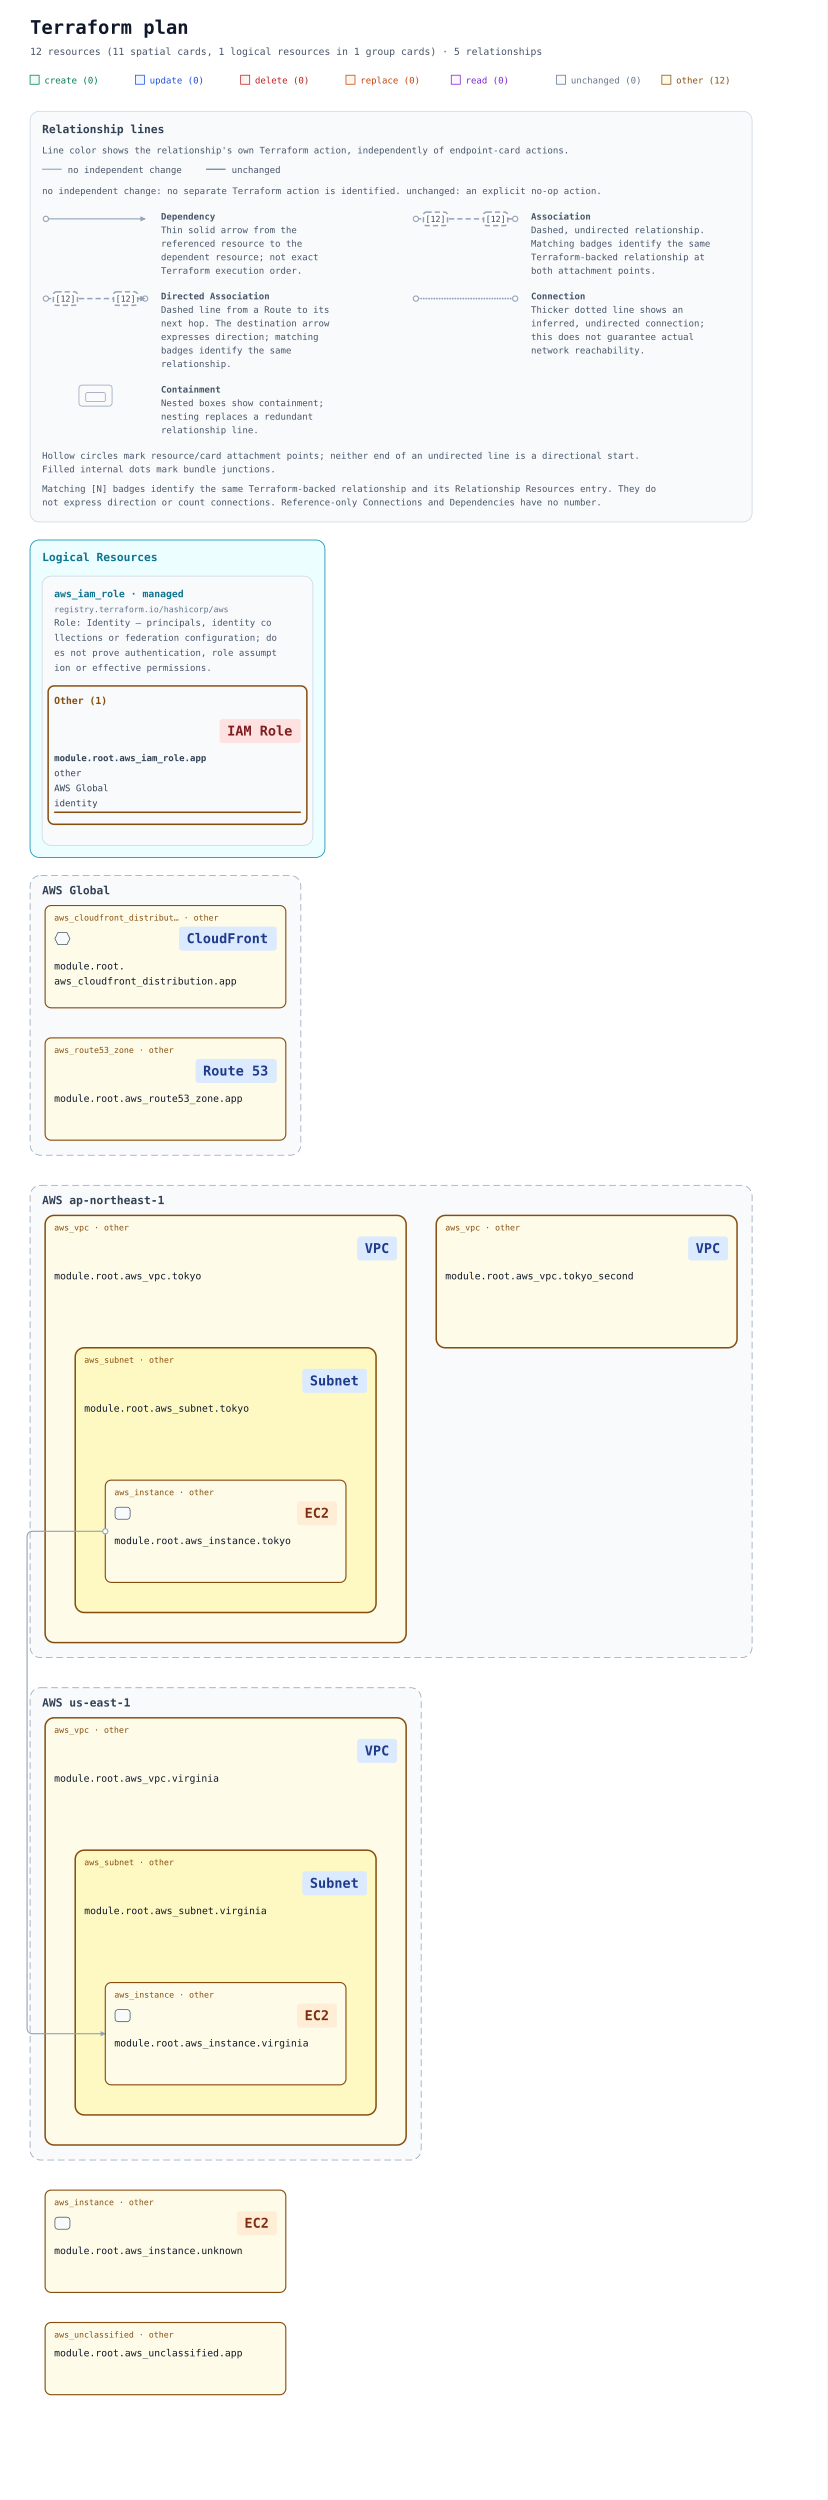
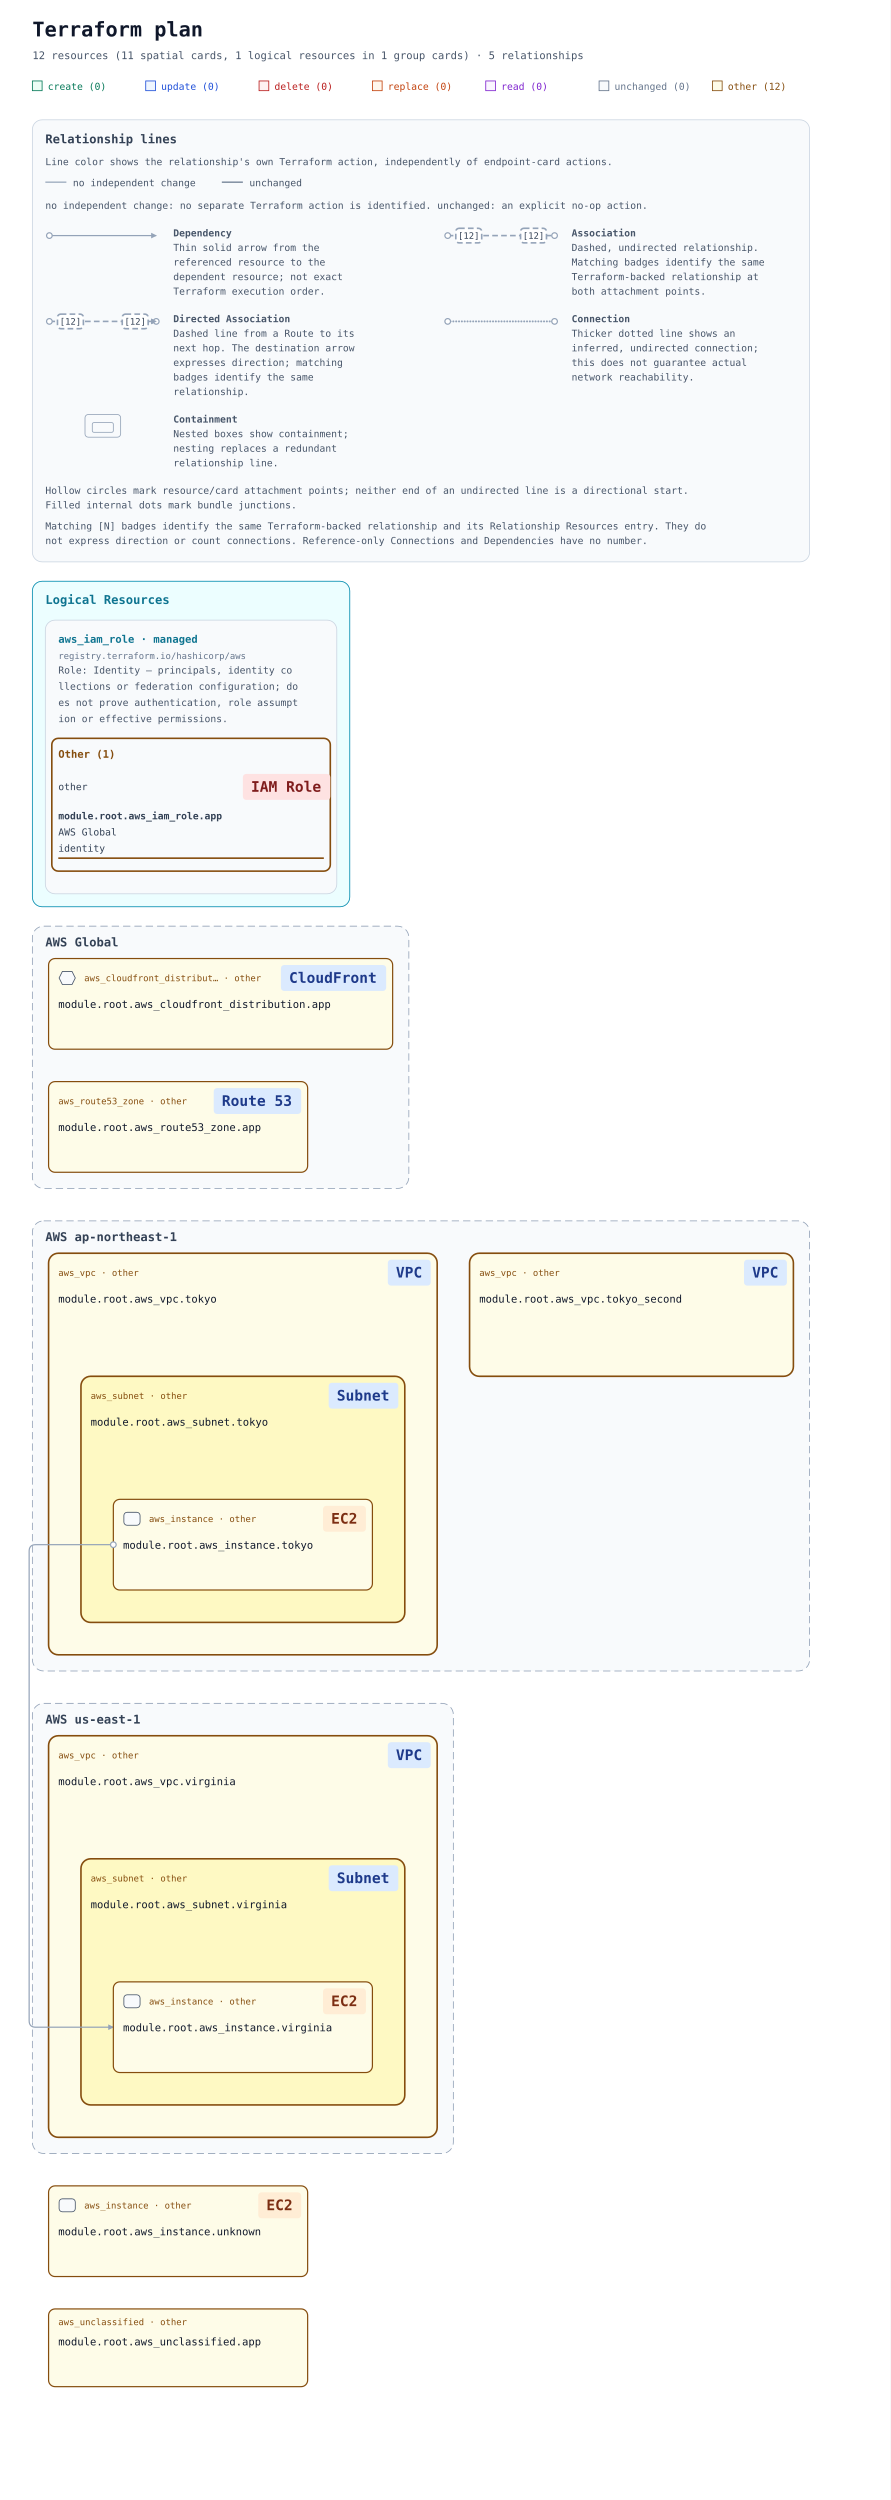
- <svg xmlns="http://www.w3.org/2000/svg" width="1100" height="3324" viewBox="0 0 1100 3324" role="img" aria-labelledby="title description">
+ <svg xmlns="http://www.w3.org/2000/svg" width="1100" height="3088" viewBox="0 0 1100 3088" role="img" aria-labelledby="title description">
  <defs>
    <marker id="arrow" viewBox="0 0 10 10" refX="9" refY="5" markerWidth="7" markerHeight="7" markerUnits="userSpaceOnUse" orient="auto-start-reverse">
      <path d="M 0 0 L 10 5 L 0 10 z" fill="#94a3b8" />
    </marker>
-     <mask id="container-occlusion-0" maskUnits="userSpaceOnUse" maskContentUnits="userSpaceOnUse" x="0" y="0" width="1100" height="2320" style="mask-type:luminance">
-       <rect width="1100" height="2320" fill="white" />
-       <rect data-occluder="resource-6177735f7670632e746f6b796f5f7365636f6e64-current" x="578" y="610" width="404" height="180" rx="14" fill="black" />
+     <mask id="container-occlusion-0" maskUnits="userSpaceOnUse" maskContentUnits="userSpaceOnUse" x="0" y="0" width="1100" height="2104" style="mask-type:luminance">
+       <rect width="1100" height="2104" fill="white" />
+       <rect data-occluder="resource-6177735f7670632e746f6b796f5f7365636f6e64-current" x="578" y="562" width="404" height="156" rx="14" fill="black" />
    </mask>
  </defs>
  <rect width="100%" height="100%" fill="#ffffff" />
  <g font-family="ui-monospace, SFMono-Regular, Consolas, monospace">
    <text x="40" y="45" font-size="25" font-weight="700" fill="#0f172a">Terraform plan</text>
    <text x="40" y="73" font-size="13" fill="#475569">12 resources (11 spatial cards, 1 logical resources in 1 group cards) · 5 relationships</text>
    <rect x="40" y="100" width="12" height="12" fill="#ecfdf5" stroke="#047857" />
    <text x="59" y="111" font-size="12" fill="#047857">create (0)</text>
    <rect x="180" y="100" width="12" height="12" fill="#eff6ff" stroke="#1d4ed8" />
    <text x="199" y="111" font-size="12" fill="#1d4ed8">update (0)</text>
    <rect x="320" y="100" width="12" height="12" fill="#fef2f2" stroke="#b91c1c" />
    <text x="339" y="111" font-size="12" fill="#b91c1c">delete (0)</text>
    <rect x="460" y="100" width="12" height="12" fill="#fff7ed" stroke="#c2410c" />
    <text x="479" y="111" font-size="12" fill="#c2410c">replace (0)</text>
    <rect x="600" y="100" width="12" height="12" fill="#faf5ff" stroke="#7e22ce" />
    <text x="619" y="111" font-size="12" fill="#7e22ce">read (0)</text>
    <rect x="740" y="100" width="12" height="12" fill="#f8fafc" stroke="#64748b" />
    <text x="759" y="111" font-size="12" fill="#64748b">unchanged (0)</text>
    <rect x="880" y="100" width="12" height="12" fill="#fefce8" stroke="#854d0e" />
    <text x="899" y="111" font-size="12" fill="#854d0e">other (12)</text>
    <g id="relationship-legend" font-size="12" fill="#475569" transform="translate(40 148)">
      <rect width="960" height="546" rx="12" fill="#f8fafc" stroke="#cbd5e1" />
      <text x="16" y="29" font-size="15" font-weight="700" fill="#334155">Relationship lines</text>
      <text x="16" y="56">Line color shows the relationship's own Terraform action, independently of endpoint-card actions.</text>
      <path data-legend-action="none" d="M 16 77 H 42" fill="none" stroke="#94a3b8" stroke-width="1.5" />
      <text x="50" y="82">no independent change</text>
      <path data-legend-action="unchanged" d="M 234 77 H 260" fill="none" stroke="#64748b" stroke-width="1.5" />
      <text x="268" y="82">unchanged</text>
      <text x="16" y="110">no independent change: no separate Terraform action is identified. unchanged: an explicit no-op action.</text>
      <g data-legend-entry="dependency" transform="translate(0 132)">
        <g data-legend-sample="dependency">
          <path data-legend-kind="dependency" data-directionality="directed" d="M 21 11 H 153" fill="none" stroke="#94a3b8" stroke-width="1.5" marker-end="url(#arrow)" />
          <circle data-legend-endpoint="source" cx="21" cy="11" r="3.5" fill="#ffffff" stroke="#94a3b8" stroke-width="1.5" />
        </g>
        <text x="174" y="12" font-weight="700">Dependency</text>
        <text x="174" y="30">Thin solid arrow from the</text>
        <text x="174" y="48">referenced resource to the</text>
        <text x="174" y="66">dependent resource; not exact</text>
        <text x="174" y="84">Terraform execution order.</text>
      </g>
      <g data-legend-entry="association" transform="translate(492 132)">
        <g data-legend-sample="association">
          <path data-legend-kind="association" data-directionality="undirected" d="M 21 11 H 153" fill="none" stroke="#94a3b8" stroke-width="2" stroke-dasharray="7 4" />
          <circle data-legend-endpoint="source" cx="21" cy="11" r="3.5" fill="#ffffff" stroke="#94a3b8" stroke-width="1.5" />
          <circle data-legend-endpoint="target" cx="153" cy="11" r="3.5" fill="#ffffff" stroke="#94a3b8" stroke-width="1.5" />
          <g data-legend-badge="source">
            <rect x="31" y="2" width="32" height="18" rx="4" fill="#ffffff" stroke="#94a3b8" stroke-width="2" stroke-dasharray="7 4" />
            <text x="47" y="15" text-anchor="middle" font-size="11" fill="#334155">[12]</text>
          </g>
          <g data-legend-badge="target">
            <rect x="111" y="2" width="32" height="18" rx="4" fill="#ffffff" stroke="#94a3b8" stroke-width="2" stroke-dasharray="7 4" />
            <text x="127" y="15" text-anchor="middle" font-size="11" fill="#334155">[12]</text>
          </g>
        </g>
        <text x="174" y="12" font-weight="700">Association</text>
        <text x="174" y="30">Dashed, undirected relationship.</text>
        <text x="174" y="48">Matching badges identify the same</text>
        <text x="174" y="66">Terraform-backed relationship at</text>
        <text x="174" y="84">both attachment points.</text>
      </g>
      <g data-legend-entry="directed-association" transform="translate(0 238)">
        <g data-legend-sample="directed-association">
          <path data-legend-kind="directed-association" data-directionality="directed" d="M 21 11 H 153" fill="none" stroke="#94a3b8" stroke-width="2" stroke-dasharray="7 4" marker-end="url(#arrow)" />
          <circle data-legend-endpoint="source" cx="21" cy="11" r="3.5" fill="#ffffff" stroke="#94a3b8" stroke-width="1.5" />
          <circle data-legend-endpoint="target" cx="153" cy="11" r="3.5" fill="#ffffff" stroke="#94a3b8" stroke-width="1.5" />
          <path data-legend-arrow="true" d="M 146.7 7.5 L 153.7 11 L 146.7 14.5 Z" fill="#94a3b8" />
          <g data-legend-badge="source">
            <rect x="31" y="2" width="32" height="18" rx="4" fill="#ffffff" stroke="#94a3b8" stroke-width="2" stroke-dasharray="7 4" />
            <text x="47" y="15" text-anchor="middle" font-size="11" fill="#334155">[12]</text>
          </g>
          <g data-legend-badge="target">
            <rect x="111" y="2" width="32" height="18" rx="4" fill="#ffffff" stroke="#94a3b8" stroke-width="2" stroke-dasharray="7 4" />
            <text x="127" y="15" text-anchor="middle" font-size="11" fill="#334155">[12]</text>
          </g>
        </g>
        <text x="174" y="12" font-weight="700">Directed Association</text>
        <text x="174" y="30">Dashed line from a Route to its</text>
        <text x="174" y="48">next hop. The destination arrow</text>
        <text x="174" y="66">expresses direction; matching</text>
        <text x="174" y="84">badges identify the same</text>
        <text x="174" y="102">relationship.</text>
      </g>
      <g data-legend-entry="connection" transform="translate(492 238)">
        <g data-legend-sample="connection">
          <path data-legend-kind="connection" data-directionality="undirected" d="M 21 11 H 153" fill="none" stroke="#94a3b8" stroke-width="2.5" stroke-dasharray="0 3.5" stroke-linecap="round" />
          <circle data-legend-endpoint="source" cx="21" cy="11" r="3.5" fill="#ffffff" stroke="#94a3b8" stroke-width="1.5" />
          <circle data-legend-endpoint="target" cx="153" cy="11" r="3.5" fill="#ffffff" stroke="#94a3b8" stroke-width="1.5" />
        </g>
        <text x="174" y="12" font-weight="700">Connection</text>
        <text x="174" y="30">Thicker dotted line shows an</text>
        <text x="174" y="48">inferred, undirected connection;</text>
        <text x="174" y="66">this does not guarantee actual</text>
        <text x="174" y="84">network reachability.</text>
      </g>
      <g data-legend-entry="containment" transform="translate(0 362)">
        <g data-legend-sample="containment">
          <g data-legend-kind="containment" fill="none" stroke="#94a3b8">
            <rect x="65" y="2" width="44" height="28" rx="4" />
            <rect x="74" y="12" width="26" height="12" rx="2" />
          </g>
        </g>
        <text x="174" y="12" font-weight="700">Containment</text>
        <text x="174" y="30">Nested boxes show containment;</text>
        <text x="174" y="48">nesting replaces a redundant</text>
        <text x="174" y="66">relationship line.</text>
      </g>
      <text x="16" y="462">Hollow circles mark resource/card attachment points; neither end of an undirected line is a directional start.</text>
      <text x="16" y="480">Filled internal dots mark bundle junctions.</text>
      <text x="16" y="506">Matching [N] badges identify the same Terraform-backed relationship and its Relationship Resources entry. They do</text>
      <text x="16" y="524">not express direction or count connections. Reference-only Connections and Dependencies have no number.</text>
    </g>
    <g transform="translate(0 558)">
      <g data-annotation-area="true">
        <g data-annotation-card="true" transform="translate(40 160)">
-           <rect width="392" height="422" rx="12" fill="#f8fafc" stroke="#cbd5e1" />
+           <rect width="392" height="402" rx="12" fill="#f8fafc" stroke="#cbd5e1" />
          <g data-annotation-section="Logical Resources">
-             <rect width="392" height="422" rx="12" fill="#ecfeff" stroke="#0891b2" />
+             <rect width="392" height="402" rx="12" fill="#ecfeff" stroke="#0891b2" />
            <text x="16" y="28" font-size="15" font-weight="700" fill="#0e7490">Logical Resources</text>
            <g data-annotation-card="true" transform="translate(16 48)">
-               <rect width="360" height="358" rx="12" fill="#f8fafc" stroke="#cbd5e1" />
+               <rect width="360" height="338" rx="12" fill="#f8fafc" stroke="#cbd5e1" />
              <g data-logical-group="true" data-provider-source="registry.terraform.io/hashicorp/aws" data-resource-type="aws_iam_role" data-mode="managed">
                <text x="16" y="28" font-size="13" font-weight="700" fill="#0e7490">aws_iam_role · managed</text>
                <text x="16" y="48" font-size="11" fill="#64748b">registry.terraform.io/hashicorp/aws</text>
                <text data-role-explanation="true" x="16" y="66" font-size="12" fill="#475569" xml:space="preserve">Role: Identity — principals, identity co</text>
                <text data-role-explanation="true" x="16" y="86" font-size="12" fill="#475569" xml:space="preserve">llections or federation configuration; do</text>
                <text data-role-explanation="true" x="16" y="106" font-size="12" fill="#475569" xml:space="preserve">es not prove authentication, role assumpt</text>
                <text data-role-explanation="true" x="16" y="126" font-size="12" fill="#475569" xml:space="preserve">ion or effective permissions.</text>
                <g data-action-section="other">
-                   <rect x="8" y="146" width="344" height="184" rx="8" fill="none" stroke="#854d0e" stroke-width="2" />
+                   <rect x="8" y="146" width="344" height="164" rx="8" fill="none" stroke="#854d0e" stroke-width="2" />
                  <text x="16" y="170" font-size="13" font-weight="700" fill="#854d0e">Other (1)</text>
                  <g id="resource-6177735f69616d5f726f6c652e617070-current" data-architecture-id="terraform:6177735f69616d5f726f6c652e617070-current" data-entity-kind="terraform" data-placement="logical" data-terraform-address="aws_iam_role.app" data-qualified-address="module.root.aws_iam_role.app" data-mode="managed" transform="translate(0 178)" data-role="identity">
-                     <rect data-service-badge="true" data-service-category="iam" data-service-full-name="AWS Identity and Access Management" data-display-name="IAM Role" x="236" y="12" width="108" height="32" rx="4" fill="#fee2e2" />
-                     <text data-service-name="true" x="246" y="34" font-size="18" font-weight="700" fill="#7f1d1d" xml:space="preserve">IAM Role</text>
+                     <text x="16" y="32" font-size="12" fill="#334155" xml:space="preserve">other</text>
+                     <rect data-service-badge="true" data-service-category="iam" data-service-full-name="AWS Identity and Access Management" data-display-name="IAM Role" x="244" y="12" width="108" height="32" rx="4" fill="#fee2e2" />
+                     <text data-service-name="true" x="254" y="34" font-size="18" font-weight="700" fill="#7f1d1d" xml:space="preserve">IAM Role</text>
                    <text x="16" y="68" font-size="12" fill="#334155" xml:space="preserve" font-weight="700">module.root.aws_iam_role.app</text>
-                     <text x="16" y="88" font-size="12" fill="#334155" xml:space="preserve">other</text>
-                     <text x="16" y="108" font-size="12" fill="#334155" xml:space="preserve">AWS Global</text>
-                     <text x="16" y="128" font-size="12" fill="#334155" xml:space="preserve">identity</text>
-                     <line data-resource-underline="true" x1="16" y1="136" x2="344" y2="136" stroke="#854d0e" stroke-width="2" />
+                     <text x="16" y="88" font-size="12" fill="#334155" xml:space="preserve">AWS Global</text>
+                     <text x="16" y="108" font-size="12" fill="#334155" xml:space="preserve">identity</text>
+                     <line data-resource-underline="true" x1="16" y1="116" x2="344" y2="116" stroke="#854d0e" stroke-width="2" />
                  </g>
                </g>
              </g>
            </g>
          </g>
        </g>
      </g>
-       <g data-architecture="true" transform="translate(0 446)">
+       <g data-architecture="true" transform="translate(0 426)">
        <g data-deployment-scope="true" data-scope-provider="AWS" data-global="true">
-           <rect x="40" y="160" width="360" height="372" rx="14" fill="#f8fafc" stroke="#94a3b8" stroke-dasharray="9 5" />
+           <rect x="40" y="160" width="465" height="324" rx="14" fill="#f8fafc" stroke="#94a3b8" stroke-dasharray="9 5" />
          <text x="56" y="185" font-size="15" font-weight="700" fill="#334155">AWS Global</text>
        </g>
        <g data-deployment-scope="true" data-scope-provider="AWS" data-region="ap-northeast-1">
-           <rect x="40" y="572" width="960" height="628" rx="14" fill="#f8fafc" stroke="#94a3b8" stroke-dasharray="9 5" />
-           <text x="56" y="597" font-size="15" font-weight="700" fill="#334155">AWS ap-northeast-1</text>
+           <rect x="40" y="524" width="960" height="556" rx="14" fill="#f8fafc" stroke="#94a3b8" stroke-dasharray="9 5" />
+           <text x="56" y="549" font-size="15" font-weight="700" fill="#334155">AWS ap-northeast-1</text>
        </g>
        <g data-deployment-scope="true" data-scope-provider="AWS" data-region="us-east-1">
-           <rect x="40" y="1240" width="520" height="628" rx="14" fill="#f8fafc" stroke="#94a3b8" stroke-dasharray="9 5" />
-           <text x="56" y="1265" font-size="15" font-weight="700" fill="#334155">AWS us-east-1</text>
+           <rect x="40" y="1120" width="520" height="556" rx="14" fill="#f8fafc" stroke="#94a3b8" stroke-dasharray="9 5" />
+           <text x="56" y="1145" font-size="15" font-weight="700" fill="#334155">AWS us-east-1</text>
        </g>
        <g data-container="resource-6177735f7670632e746f6b796f-current">
-           <rect x="60" y="612" width="480" height="568" rx="12" fill="#fefce8" stroke="#854d0e" stroke-width="2" data-mode="managed" />
+           <rect x="60" y="564" width="480" height="496" rx="12" fill="#fefce8" stroke="#854d0e" stroke-width="2" data-mode="managed" />
        </g>
        <g data-container="resource-6177735f7375626e65742e746f6b796f-current">
-           <rect x="100" y="788" width="400" height="352" rx="12" fill="#fef9c3" stroke="#854d0e" stroke-width="2" data-mode="managed" />
+           <rect x="100" y="716" width="400" height="304" rx="12" fill="#fef9c3" stroke="#854d0e" stroke-width="2" data-mode="managed" />
        </g>
        <g data-container="resource-6177735f7670632e76697267696e6961-current">
-           <rect x="60" y="1280" width="480" height="568" rx="12" fill="#fefce8" stroke="#854d0e" stroke-width="2" data-mode="managed" />
+           <rect x="60" y="1160" width="480" height="496" rx="12" fill="#fefce8" stroke="#854d0e" stroke-width="2" data-mode="managed" />
        </g>
        <g data-container="resource-6177735f7375626e65742e76697267696e6961-current">
-           <rect x="100" y="1456" width="400" height="352" rx="12" fill="#fef9c3" stroke="#854d0e" stroke-width="2" data-mode="managed" />
+           <rect x="100" y="1312" width="400" height="304" rx="12" fill="#fef9c3" stroke="#854d0e" stroke-width="2" data-mode="managed" />
        </g>
        <g data-container="resource-6177735f7670632e746f6b796f5f7365636f6e64-current">
-           <rect x="580" y="612" width="400" height="176" rx="12" fill="#fefce8" stroke="#854d0e" stroke-width="2" data-mode="managed" />
-         </g>
-         <path d="M 140 1032 L 44 1032 Q 36 1032 36 1040 L 36 1692 Q 36 1700 44 1700 L 140 1700 " data-edge-kind="dependency" data-directionality="directed" data-source="resource-6177735f696e7374616e63652e746f6b796f-current" data-target="resource-6177735f696e7374616e63652e76697267696e6961-current" fill="none" stroke="#94a3b8" stroke-width="1.5" stroke-linejoin="round" marker-end="url(#arrow)" mask="url(#container-occlusion-0)" />
+           <rect x="580" y="564" width="400" height="152" rx="12" fill="#fefce8" stroke="#854d0e" stroke-width="2" data-mode="managed" />
+         </g>
+         <path d="M 140 924 L 44 924 Q 36 924 36 932 L 36 1512 Q 36 1520 44 1520 L 140 1520 " data-edge-kind="dependency" data-directionality="directed" data-source="resource-6177735f696e7374616e63652e746f6b796f-current" data-target="resource-6177735f696e7374616e63652e76697267696e6961-current" fill="none" stroke="#94a3b8" stroke-width="1.5" stroke-linejoin="round" marker-end="url(#arrow)" mask="url(#container-occlusion-0)" />
        <g data-edge-kind="containment" data-source="resource-6177735f7375626e65742e746f6b796f-current" data-target="resource-6177735f696e7374616e63652e746f6b796f-current" />
        <g data-edge-kind="containment" data-source="resource-6177735f7375626e65742e76697267696e6961-current" data-target="resource-6177735f696e7374616e63652e76697267696e6961-current" />
        <g data-edge-kind="containment" data-source="resource-6177735f7670632e746f6b796f-current" data-target="resource-6177735f7375626e65742e746f6b796f-current" />
        <g data-edge-kind="containment" data-source="resource-6177735f7670632e76697267696e6961-current" data-target="resource-6177735f7375626e65742e76697267696e6961-current" />
        <g id="resource-6177735f636c6f756466726f6e745f646973747269627574696f6e2e617070-current" data-architecture-id="terraform:6177735f636c6f756466726f6e745f646973747269627574696f6e2e617070-current" data-qualified-address="module.root.aws_cloudfront_distribution.app" data-terraform-address="aws_cloudfront_distribution.app">
-           <rect x="60" y="200" width="320" height="136" rx="8" fill="#fefce8" stroke="#854d0e" stroke-width="1.5" data-mode="managed" />
-           <text x="72" y="220" font-size="11" fill="#854d0e">aws_cloudfront_distribut… · other</text>
-           <rect data-service-badge="true" data-service-category="network" data-service-full-name="Amazon CloudFront" data-display-name="CloudFront" x="238" y="228" width="130" height="32" rx="4" fill="#dbeafe" />
-           <text data-service-name="true" x="248" y="250" font-size="18" font-weight="700" fill="#1e3a8a" xml:space="preserve">CloudFront</text>
-           <g data-role-shape="network" transform="translate(72 235)" role="img" aria-label="Visual role: network" pointer-events="none" fill="#f8fafc" stroke="#475569" stroke-width="1">
+           <rect x="60" y="200" width="425" height="112" rx="8" fill="#fefce8" stroke="#854d0e" stroke-width="1.5" data-mode="managed" />
+           <text x="104" y="228" font-size="11" fill="#854d0e">aws_cloudfront_distribut… · other</text>
+           <rect data-service-badge="true" data-service-category="network" data-service-full-name="Amazon CloudFront" data-display-name="CloudFront" x="347" y="208" width="130" height="32" rx="4" fill="#dbeafe" />
+           <text data-service-name="true" x="357" y="230" font-size="18" font-weight="700" fill="#1e3a8a" xml:space="preserve">CloudFront</text>
+           <g data-role-shape="network" transform="translate(72 215)" role="img" aria-label="Visual role: network" pointer-events="none" fill="#f8fafc" stroke="#475569" stroke-width="1">
            <path d="M5 1 H17 L21 9 L17 17 H5 L1 9 Z" />
          </g>
-           <text x="72" y="285" font-size="13" fill="#0f172a" xml:space="preserve">module.root.</text>
-           <text x="72" y="305" font-size="13" fill="#0f172a" xml:space="preserve">aws_cloudfront_distribution.app</text>
-           <text x="72" y="324" font-size="10" fill="#64748b" />
+           <text x="72" y="261" font-size="13" fill="#0f172a" xml:space="preserve">module.root.aws_cloudfront_distribution.app</text>
+           <text x="72" y="300" font-size="10" fill="#64748b" />
        </g>
        <g id="resource-6177735f696e7374616e63652e746f6b796f-current" data-architecture-id="terraform:6177735f696e7374616e63652e746f6b796f-current" data-qualified-address="module.root.aws_instance.tokyo" data-terraform-address="aws_instance.tokyo">
-           <rect x="140" y="964" width="320" height="136" rx="8" fill="#fefce8" stroke="#854d0e" stroke-width="1.5" data-mode="managed" />
-           <text x="152" y="984" font-size="11" fill="#854d0e">aws_instance · other</text>
-           <rect data-service-badge="true" data-service-category="compute" data-service-full-name="Amazon EC2" data-display-name="EC2" x="395" y="992" width="53" height="32" rx="4" fill="#ffedd5" />
-           <text data-service-name="true" x="405" y="1014" font-size="18" font-weight="700" fill="#7c2d12" xml:space="preserve">EC2</text>
-           <g data-role-shape="execution" transform="translate(152 999)" role="img" aria-label="Visual role: execution" pointer-events="none" fill="#f8fafc" stroke="#475569" stroke-width="1">
+           <rect x="140" y="868" width="320" height="112" rx="8" fill="#fefce8" stroke="#854d0e" stroke-width="1.5" data-mode="managed" />
+           <text x="184" y="896" font-size="11" fill="#854d0e">aws_instance · other</text>
+           <rect data-service-badge="true" data-service-category="compute" data-service-full-name="Amazon EC2" data-display-name="EC2" x="399" y="876" width="53" height="32" rx="4" fill="#ffedd5" />
+           <text data-service-name="true" x="409" y="898" font-size="18" font-weight="700" fill="#7c2d12" xml:space="preserve">EC2</text>
+           <g data-role-shape="execution" transform="translate(152 883)" role="img" aria-label="Visual role: execution" pointer-events="none" fill="#f8fafc" stroke="#475569" stroke-width="1">
            <rect x="1" y="1" width="20" height="16" rx="4" />
          </g>
-           <text x="152" y="1049" font-size="13" fill="#0f172a" xml:space="preserve">module.root.aws_instance.tokyo</text>
-           <text x="152" y="1088" font-size="10" fill="#64748b" />
+           <text x="152" y="929" font-size="13" fill="#0f172a" xml:space="preserve">module.root.aws_instance.tokyo</text>
+           <text x="152" y="968" font-size="10" fill="#64748b" />
        </g>
        <g id="resource-6177735f696e7374616e63652e756e6b6e6f776e-current" data-architecture-id="terraform:6177735f696e7374616e63652e756e6b6e6f776e-current" data-qualified-address="module.root.aws_instance.unknown" data-terraform-address="aws_instance.unknown">
-           <rect x="60" y="1908" width="320" height="136" rx="8" fill="#fefce8" stroke="#854d0e" stroke-width="1.5" data-mode="managed" />
-           <text x="72" y="1928" font-size="11" fill="#854d0e">aws_instance · other</text>
-           <rect data-service-badge="true" data-service-category="compute" data-service-full-name="Amazon EC2" data-display-name="EC2" x="315" y="1936" width="53" height="32" rx="4" fill="#ffedd5" />
-           <text data-service-name="true" x="325" y="1958" font-size="18" font-weight="700" fill="#7c2d12" xml:space="preserve">EC2</text>
-           <g data-role-shape="execution" transform="translate(72 1943)" role="img" aria-label="Visual role: execution" pointer-events="none" fill="#f8fafc" stroke="#475569" stroke-width="1">
+           <rect x="60" y="1716" width="320" height="112" rx="8" fill="#fefce8" stroke="#854d0e" stroke-width="1.5" data-mode="managed" />
+           <text x="104" y="1744" font-size="11" fill="#854d0e">aws_instance · other</text>
+           <rect data-service-badge="true" data-service-category="compute" data-service-full-name="Amazon EC2" data-display-name="EC2" x="319" y="1724" width="53" height="32" rx="4" fill="#ffedd5" />
+           <text data-service-name="true" x="329" y="1746" font-size="18" font-weight="700" fill="#7c2d12" xml:space="preserve">EC2</text>
+           <g data-role-shape="execution" transform="translate(72 1731)" role="img" aria-label="Visual role: execution" pointer-events="none" fill="#f8fafc" stroke="#475569" stroke-width="1">
            <rect x="1" y="1" width="20" height="16" rx="4" />
          </g>
-           <text x="72" y="1993" font-size="13" fill="#0f172a" xml:space="preserve">module.root.aws_instance.unknown</text>
-           <text x="72" y="2032" font-size="10" fill="#64748b" />
+           <text x="72" y="1777" font-size="13" fill="#0f172a" xml:space="preserve">module.root.aws_instance.unknown</text>
+           <text x="72" y="1816" font-size="10" fill="#64748b" />
        </g>
        <g id="resource-6177735f696e7374616e63652e76697267696e6961-current" data-architecture-id="terraform:6177735f696e7374616e63652e76697267696e6961-current" data-qualified-address="module.root.aws_instance.virginia" data-terraform-address="aws_instance.virginia">
-           <rect x="140" y="1632" width="320" height="136" rx="8" fill="#fefce8" stroke="#854d0e" stroke-width="1.5" data-mode="managed" />
-           <text x="152" y="1652" font-size="11" fill="#854d0e">aws_instance · other</text>
-           <rect data-service-badge="true" data-service-category="compute" data-service-full-name="Amazon EC2" data-display-name="EC2" x="395" y="1660" width="53" height="32" rx="4" fill="#ffedd5" />
-           <text data-service-name="true" x="405" y="1682" font-size="18" font-weight="700" fill="#7c2d12" xml:space="preserve">EC2</text>
-           <g data-role-shape="execution" transform="translate(152 1667)" role="img" aria-label="Visual role: execution" pointer-events="none" fill="#f8fafc" stroke="#475569" stroke-width="1">
+           <rect x="140" y="1464" width="320" height="112" rx="8" fill="#fefce8" stroke="#854d0e" stroke-width="1.5" data-mode="managed" />
+           <text x="184" y="1492" font-size="11" fill="#854d0e">aws_instance · other</text>
+           <rect data-service-badge="true" data-service-category="compute" data-service-full-name="Amazon EC2" data-display-name="EC2" x="399" y="1472" width="53" height="32" rx="4" fill="#ffedd5" />
+           <text data-service-name="true" x="409" y="1494" font-size="18" font-weight="700" fill="#7c2d12" xml:space="preserve">EC2</text>
+           <g data-role-shape="execution" transform="translate(152 1479)" role="img" aria-label="Visual role: execution" pointer-events="none" fill="#f8fafc" stroke="#475569" stroke-width="1">
            <rect x="1" y="1" width="20" height="16" rx="4" />
          </g>
-           <text x="152" y="1717" font-size="13" fill="#0f172a" xml:space="preserve">module.root.aws_instance.virginia</text>
-           <text x="152" y="1756" font-size="10" fill="#64748b" />
+           <text x="152" y="1525" font-size="13" fill="#0f172a" xml:space="preserve">module.root.aws_instance.virginia</text>
+           <text x="152" y="1564" font-size="10" fill="#64748b" />
        </g>
        <g id="resource-6177735f726f75746535335f7a6f6e652e617070-current" data-architecture-id="terraform:6177735f726f75746535335f7a6f6e652e617070-current" data-qualified-address="module.root.aws_route53_zone.app" data-terraform-address="aws_route53_zone.app">
-           <rect x="60" y="376" width="320" height="136" rx="8" fill="#fefce8" stroke="#854d0e" stroke-width="1.5" data-mode="managed" />
-           <text x="72" y="396" font-size="11" fill="#854d0e">aws_route53_zone · other</text>
-           <rect data-service-badge="true" data-service-category="network" data-service-full-name="Amazon Route 53" data-display-name="Route 53" x="260" y="404" width="108" height="32" rx="4" fill="#dbeafe" />
-           <text data-service-name="true" x="270" y="426" font-size="18" font-weight="700" fill="#1e3a8a" xml:space="preserve">Route 53</text>
-           <text x="72" y="461" font-size="13" fill="#0f172a" xml:space="preserve">module.root.aws_route53_zone.app</text>
-           <text x="72" y="500" font-size="10" fill="#64748b" />
+           <rect x="60" y="352" width="320" height="112" rx="8" fill="#fefce8" stroke="#854d0e" stroke-width="1.5" data-mode="managed" />
+           <text x="72" y="380" font-size="11" fill="#854d0e">aws_route53_zone · other</text>
+           <rect data-service-badge="true" data-service-category="network" data-service-full-name="Amazon Route 53" data-display-name="Route 53" x="264" y="360" width="108" height="32" rx="4" fill="#dbeafe" />
+           <text data-service-name="true" x="274" y="382" font-size="18" font-weight="700" fill="#1e3a8a" xml:space="preserve">Route 53</text>
+           <text x="72" y="413" font-size="13" fill="#0f172a" xml:space="preserve">module.root.aws_route53_zone.app</text>
+           <text x="72" y="452" font-size="10" fill="#64748b" />
        </g>
        <g id="resource-6177735f7375626e65742e746f6b796f-current" data-architecture-id="terraform:6177735f7375626e65742e746f6b796f-current" data-qualified-address="module.root.aws_subnet.tokyo" data-terraform-address="aws_subnet.tokyo">
-           <text x="112" y="808" font-size="11" fill="#854d0e">aws_subnet · other</text>
-           <rect data-service-badge="true" data-service-category="network" data-service-full-name="Amazon VPC" data-display-name="Subnet" x="402" y="816" width="86" height="32" rx="4" fill="#dbeafe" />
-           <text data-service-name="true" x="412" y="838" font-size="18" font-weight="700" fill="#1e3a8a" xml:space="preserve">Subnet</text>
-           <text x="112" y="873" font-size="13" fill="#0f172a" xml:space="preserve">module.root.aws_subnet.tokyo</text>
-           <text x="112" y="912" font-size="10" fill="#64748b" />
+           <text x="112" y="744" font-size="11" fill="#854d0e">aws_subnet · other</text>
+           <rect data-service-badge="true" data-service-category="network" data-service-full-name="Amazon VPC" data-display-name="Subnet" x="406" y="724" width="86" height="32" rx="4" fill="#dbeafe" />
+           <text data-service-name="true" x="416" y="746" font-size="18" font-weight="700" fill="#1e3a8a" xml:space="preserve">Subnet</text>
+           <text x="112" y="777" font-size="13" fill="#0f172a" xml:space="preserve">module.root.aws_subnet.tokyo</text>
+           <text x="112" y="816" font-size="10" fill="#64748b" />
        </g>
        <g id="resource-6177735f7375626e65742e76697267696e6961-current" data-architecture-id="terraform:6177735f7375626e65742e76697267696e6961-current" data-qualified-address="module.root.aws_subnet.virginia" data-terraform-address="aws_subnet.virginia">
-           <text x="112" y="1476" font-size="11" fill="#854d0e">aws_subnet · other</text>
-           <rect data-service-badge="true" data-service-category="network" data-service-full-name="Amazon VPC" data-display-name="Subnet" x="402" y="1484" width="86" height="32" rx="4" fill="#dbeafe" />
-           <text data-service-name="true" x="412" y="1506" font-size="18" font-weight="700" fill="#1e3a8a" xml:space="preserve">Subnet</text>
-           <text x="112" y="1541" font-size="13" fill="#0f172a" xml:space="preserve">module.root.aws_subnet.virginia</text>
-           <text x="112" y="1580" font-size="10" fill="#64748b" />
+           <text x="112" y="1340" font-size="11" fill="#854d0e">aws_subnet · other</text>
+           <rect data-service-badge="true" data-service-category="network" data-service-full-name="Amazon VPC" data-display-name="Subnet" x="406" y="1320" width="86" height="32" rx="4" fill="#dbeafe" />
+           <text data-service-name="true" x="416" y="1342" font-size="18" font-weight="700" fill="#1e3a8a" xml:space="preserve">Subnet</text>
+           <text x="112" y="1373" font-size="13" fill="#0f172a" xml:space="preserve">module.root.aws_subnet.virginia</text>
+           <text x="112" y="1412" font-size="10" fill="#64748b" />
        </g>
        <g id="resource-6177735f756e636c61737369666965642e617070-current" data-architecture-id="terraform:6177735f756e636c61737369666965642e617070-current" data-qualified-address="module.root.aws_unclassified.app" data-terraform-address="aws_unclassified.app">
-           <rect x="60" y="2084" width="320" height="96" rx="8" fill="#fefce8" stroke="#854d0e" stroke-width="1.5" data-mode="managed" />
-           <text x="72" y="2104" font-size="11" fill="#854d0e">aws_unclassified · other</text>
-           <text x="72" y="2129" font-size="13" fill="#0f172a" xml:space="preserve">module.root.aws_unclassified.app</text>
-           <text x="72" y="2168" font-size="10" fill="#64748b" />
+           <rect x="60" y="1868" width="320" height="96" rx="8" fill="#fefce8" stroke="#854d0e" stroke-width="1.5" data-mode="managed" />
+           <text x="72" y="1888" font-size="11" fill="#854d0e">aws_unclassified · other</text>
+           <text x="72" y="1913" font-size="13" fill="#0f172a" xml:space="preserve">module.root.aws_unclassified.app</text>
+           <text x="72" y="1952" font-size="10" fill="#64748b" />
        </g>
        <g id="resource-6177735f7670632e746f6b796f-current" data-architecture-id="terraform:6177735f7670632e746f6b796f-current" data-qualified-address="module.root.aws_vpc.tokyo" data-terraform-address="aws_vpc.tokyo">
-           <text x="72" y="632" font-size="11" fill="#854d0e">aws_vpc · other</text>
-           <rect data-service-badge="true" data-service-category="network" data-service-full-name="Amazon VPC" data-display-name="VPC" x="475" y="640" width="53" height="32" rx="4" fill="#dbeafe" />
-           <text data-service-name="true" x="485" y="662" font-size="18" font-weight="700" fill="#1e3a8a" xml:space="preserve">VPC</text>
-           <text x="72" y="697" font-size="13" fill="#0f172a" xml:space="preserve">module.root.aws_vpc.tokyo</text>
-           <text x="72" y="736" font-size="10" fill="#64748b" />
+           <text x="72" y="592" font-size="11" fill="#854d0e">aws_vpc · other</text>
+           <rect data-service-badge="true" data-service-category="network" data-service-full-name="Amazon VPC" data-display-name="VPC" x="479" y="572" width="53" height="32" rx="4" fill="#dbeafe" />
+           <text data-service-name="true" x="489" y="594" font-size="18" font-weight="700" fill="#1e3a8a" xml:space="preserve">VPC</text>
+           <text x="72" y="625" font-size="13" fill="#0f172a" xml:space="preserve">module.root.aws_vpc.tokyo</text>
+           <text x="72" y="664" font-size="10" fill="#64748b" />
        </g>
        <g id="resource-6177735f7670632e746f6b796f5f7365636f6e64-current" data-architecture-id="terraform:6177735f7670632e746f6b796f5f7365636f6e64-current" data-qualified-address="module.root.aws_vpc.tokyo_second" data-terraform-address="aws_vpc.tokyo_second">
-           <text x="592" y="632" font-size="11" fill="#854d0e">aws_vpc · other</text>
-           <rect data-service-badge="true" data-service-category="network" data-service-full-name="Amazon VPC" data-display-name="VPC" x="915" y="640" width="53" height="32" rx="4" fill="#dbeafe" />
-           <text data-service-name="true" x="925" y="662" font-size="18" font-weight="700" fill="#1e3a8a" xml:space="preserve">VPC</text>
-           <text x="592" y="697" font-size="13" fill="#0f172a" xml:space="preserve">module.root.aws_vpc.tokyo_second</text>
-           <text x="592" y="736" font-size="10" fill="#64748b" />
+           <text x="592" y="592" font-size="11" fill="#854d0e">aws_vpc · other</text>
+           <rect data-service-badge="true" data-service-category="network" data-service-full-name="Amazon VPC" data-display-name="VPC" x="919" y="572" width="53" height="32" rx="4" fill="#dbeafe" />
+           <text data-service-name="true" x="929" y="594" font-size="18" font-weight="700" fill="#1e3a8a" xml:space="preserve">VPC</text>
+           <text x="592" y="625" font-size="13" fill="#0f172a" xml:space="preserve">module.root.aws_vpc.tokyo_second</text>
+           <text x="592" y="664" font-size="10" fill="#64748b" />
        </g>
        <g id="resource-6177735f7670632e76697267696e6961-current" data-architecture-id="terraform:6177735f7670632e76697267696e6961-current" data-qualified-address="module.root.aws_vpc.virginia" data-terraform-address="aws_vpc.virginia">
-           <text x="72" y="1300" font-size="11" fill="#854d0e">aws_vpc · other</text>
-           <rect data-service-badge="true" data-service-category="network" data-service-full-name="Amazon VPC" data-display-name="VPC" x="475" y="1308" width="53" height="32" rx="4" fill="#dbeafe" />
-           <text data-service-name="true" x="485" y="1330" font-size="18" font-weight="700" fill="#1e3a8a" xml:space="preserve">VPC</text>
-           <text x="72" y="1365" font-size="13" fill="#0f172a" xml:space="preserve">module.root.aws_vpc.virginia</text>
-           <text x="72" y="1404" font-size="10" fill="#64748b" />
+           <text x="72" y="1188" font-size="11" fill="#854d0e">aws_vpc · other</text>
+           <rect data-service-badge="true" data-service-category="network" data-service-full-name="Amazon VPC" data-display-name="VPC" x="479" y="1168" width="53" height="32" rx="4" fill="#dbeafe" />
+           <text data-service-name="true" x="489" y="1190" font-size="18" font-weight="700" fill="#1e3a8a" xml:space="preserve">VPC</text>
+           <text x="72" y="1221" font-size="13" fill="#0f172a" xml:space="preserve">module.root.aws_vpc.virginia</text>
+           <text x="72" y="1260" font-size="10" fill="#64748b" />
        </g>
        <g data-endpoints="true" data-source="resource-6177735f696e7374616e63652e746f6b796f-current" data-target="resource-6177735f696e7374616e63652e76697267696e6961-current" aria-hidden="true">
-           <circle data-endpoint="source" cx="140" cy="1032" r="3.5" fill="#ffffff" stroke="#94a3b8" stroke-width="1.5" />
+           <circle data-endpoint="source" cx="140" cy="924" r="3.5" fill="#ffffff" stroke="#94a3b8" stroke-width="1.5" />
        </g>
      </g>
    </g>
  </g>
</svg>
